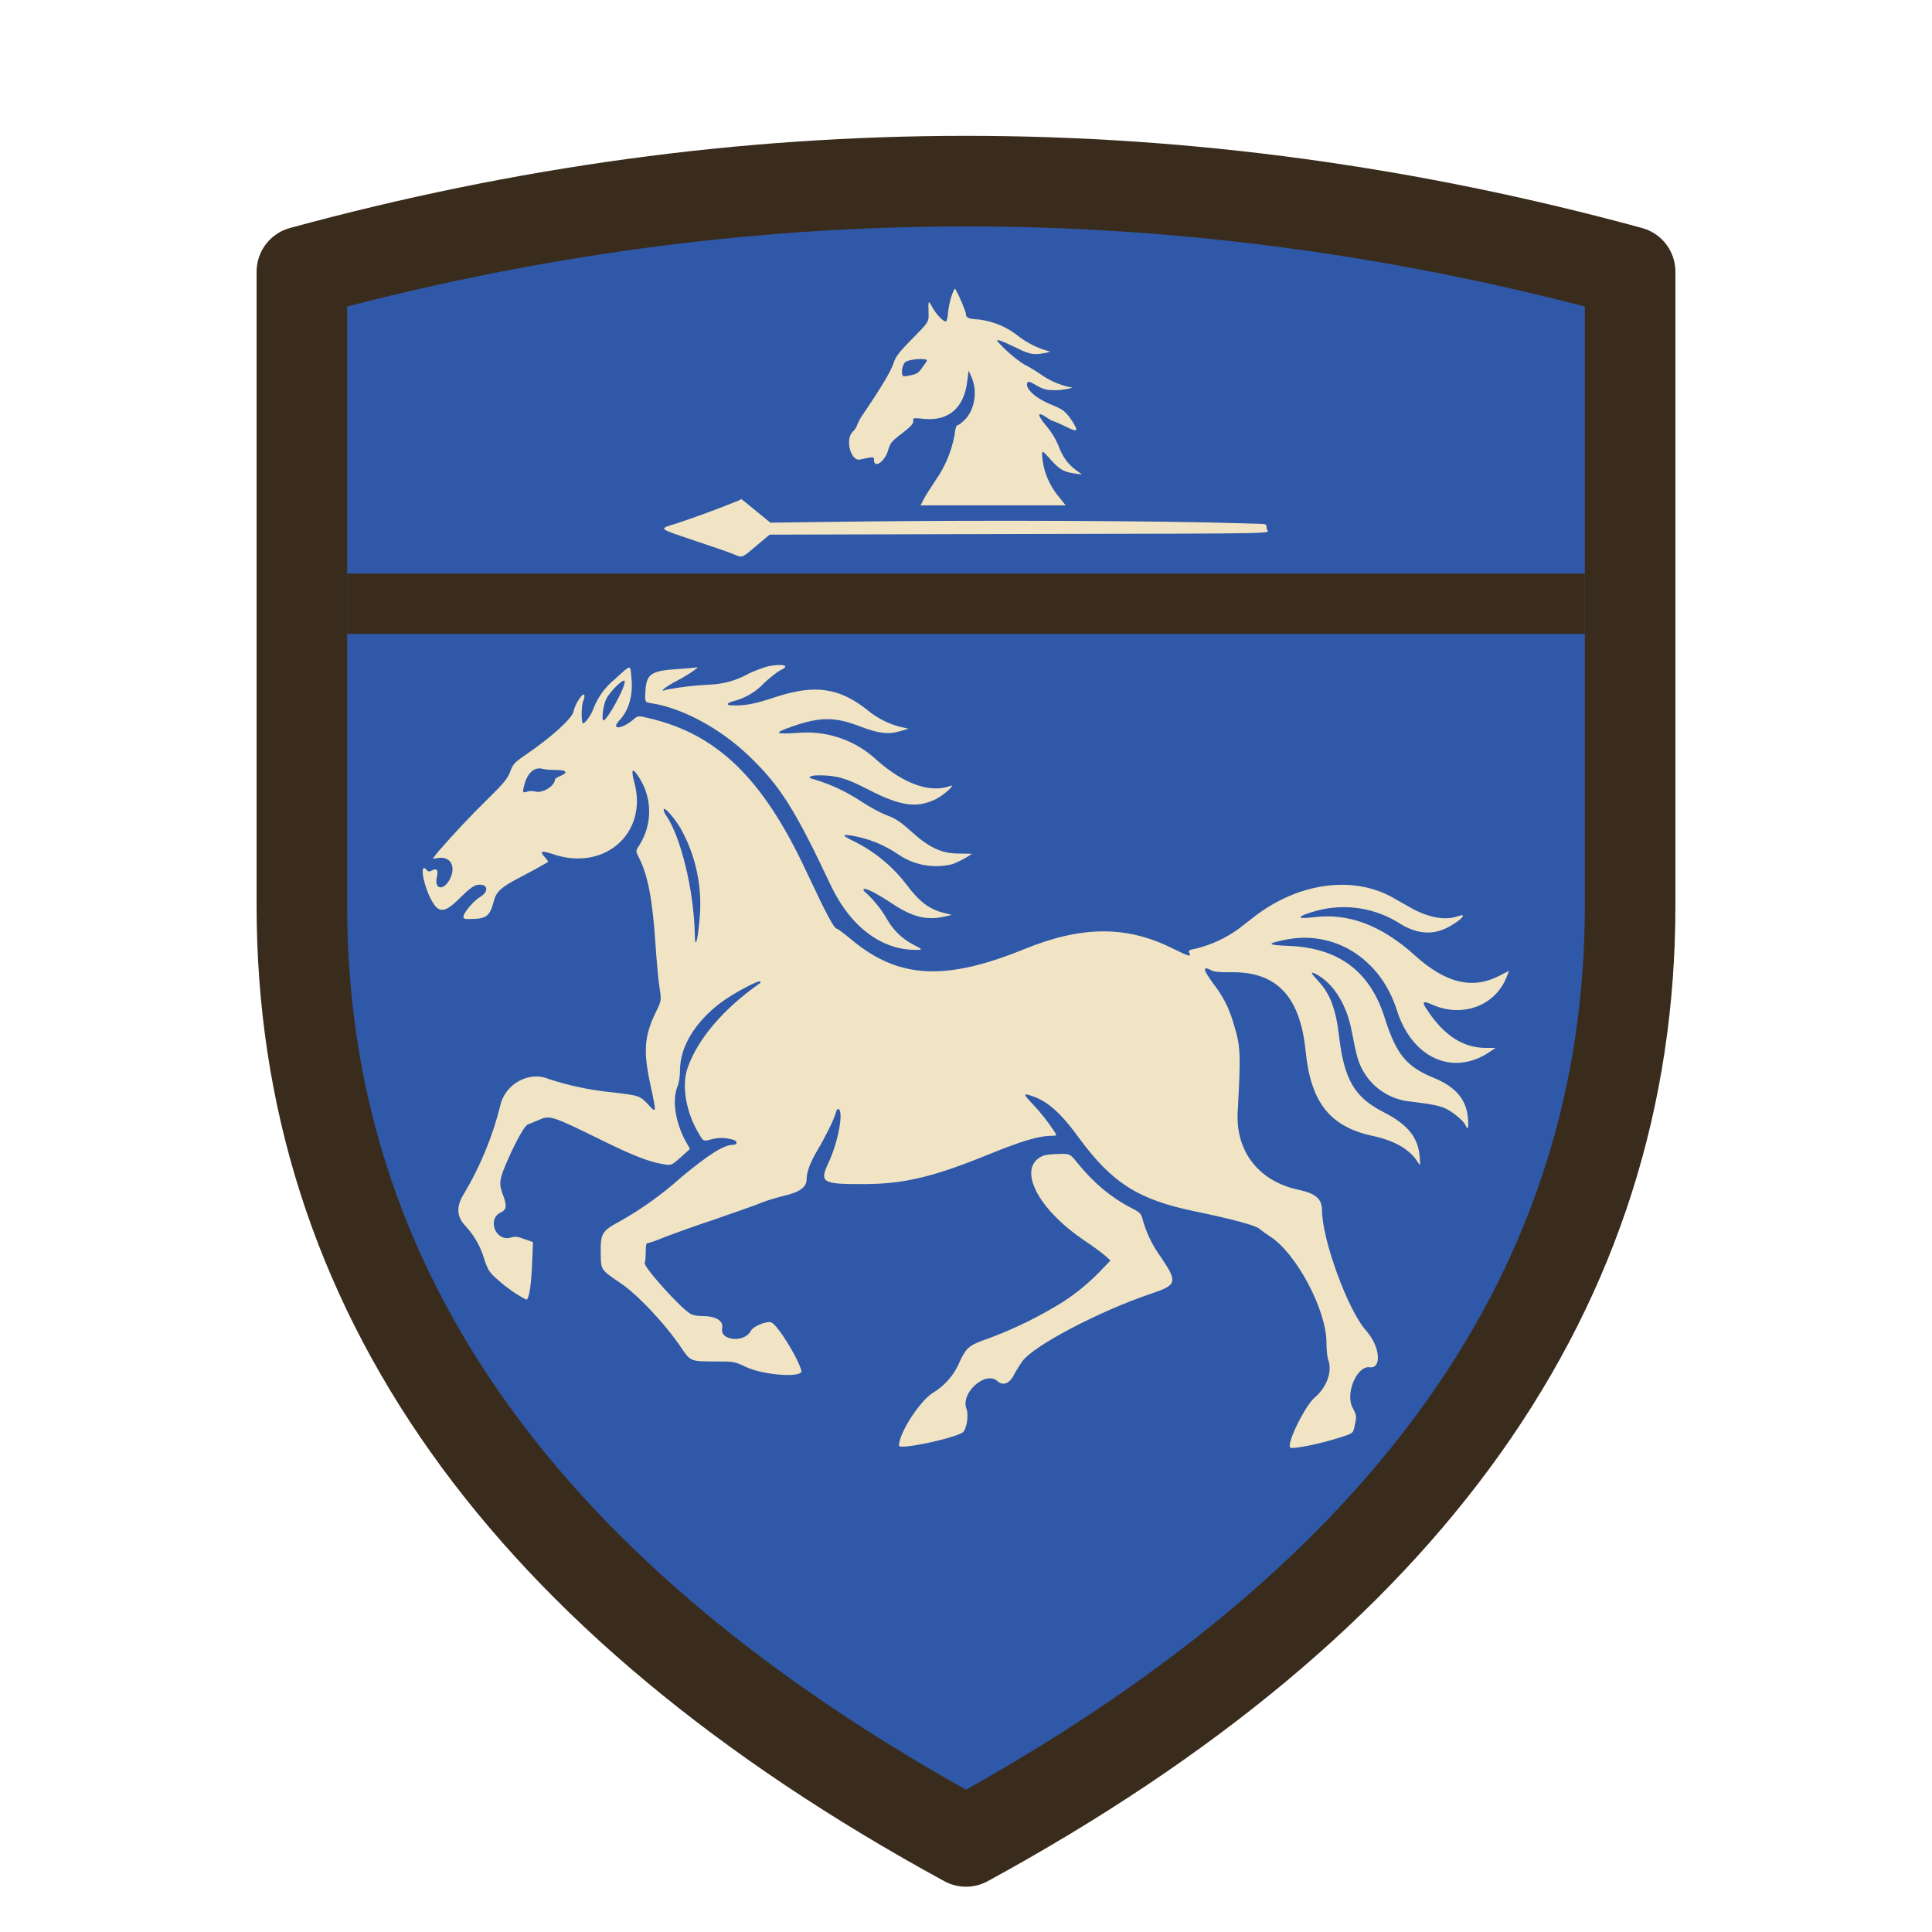
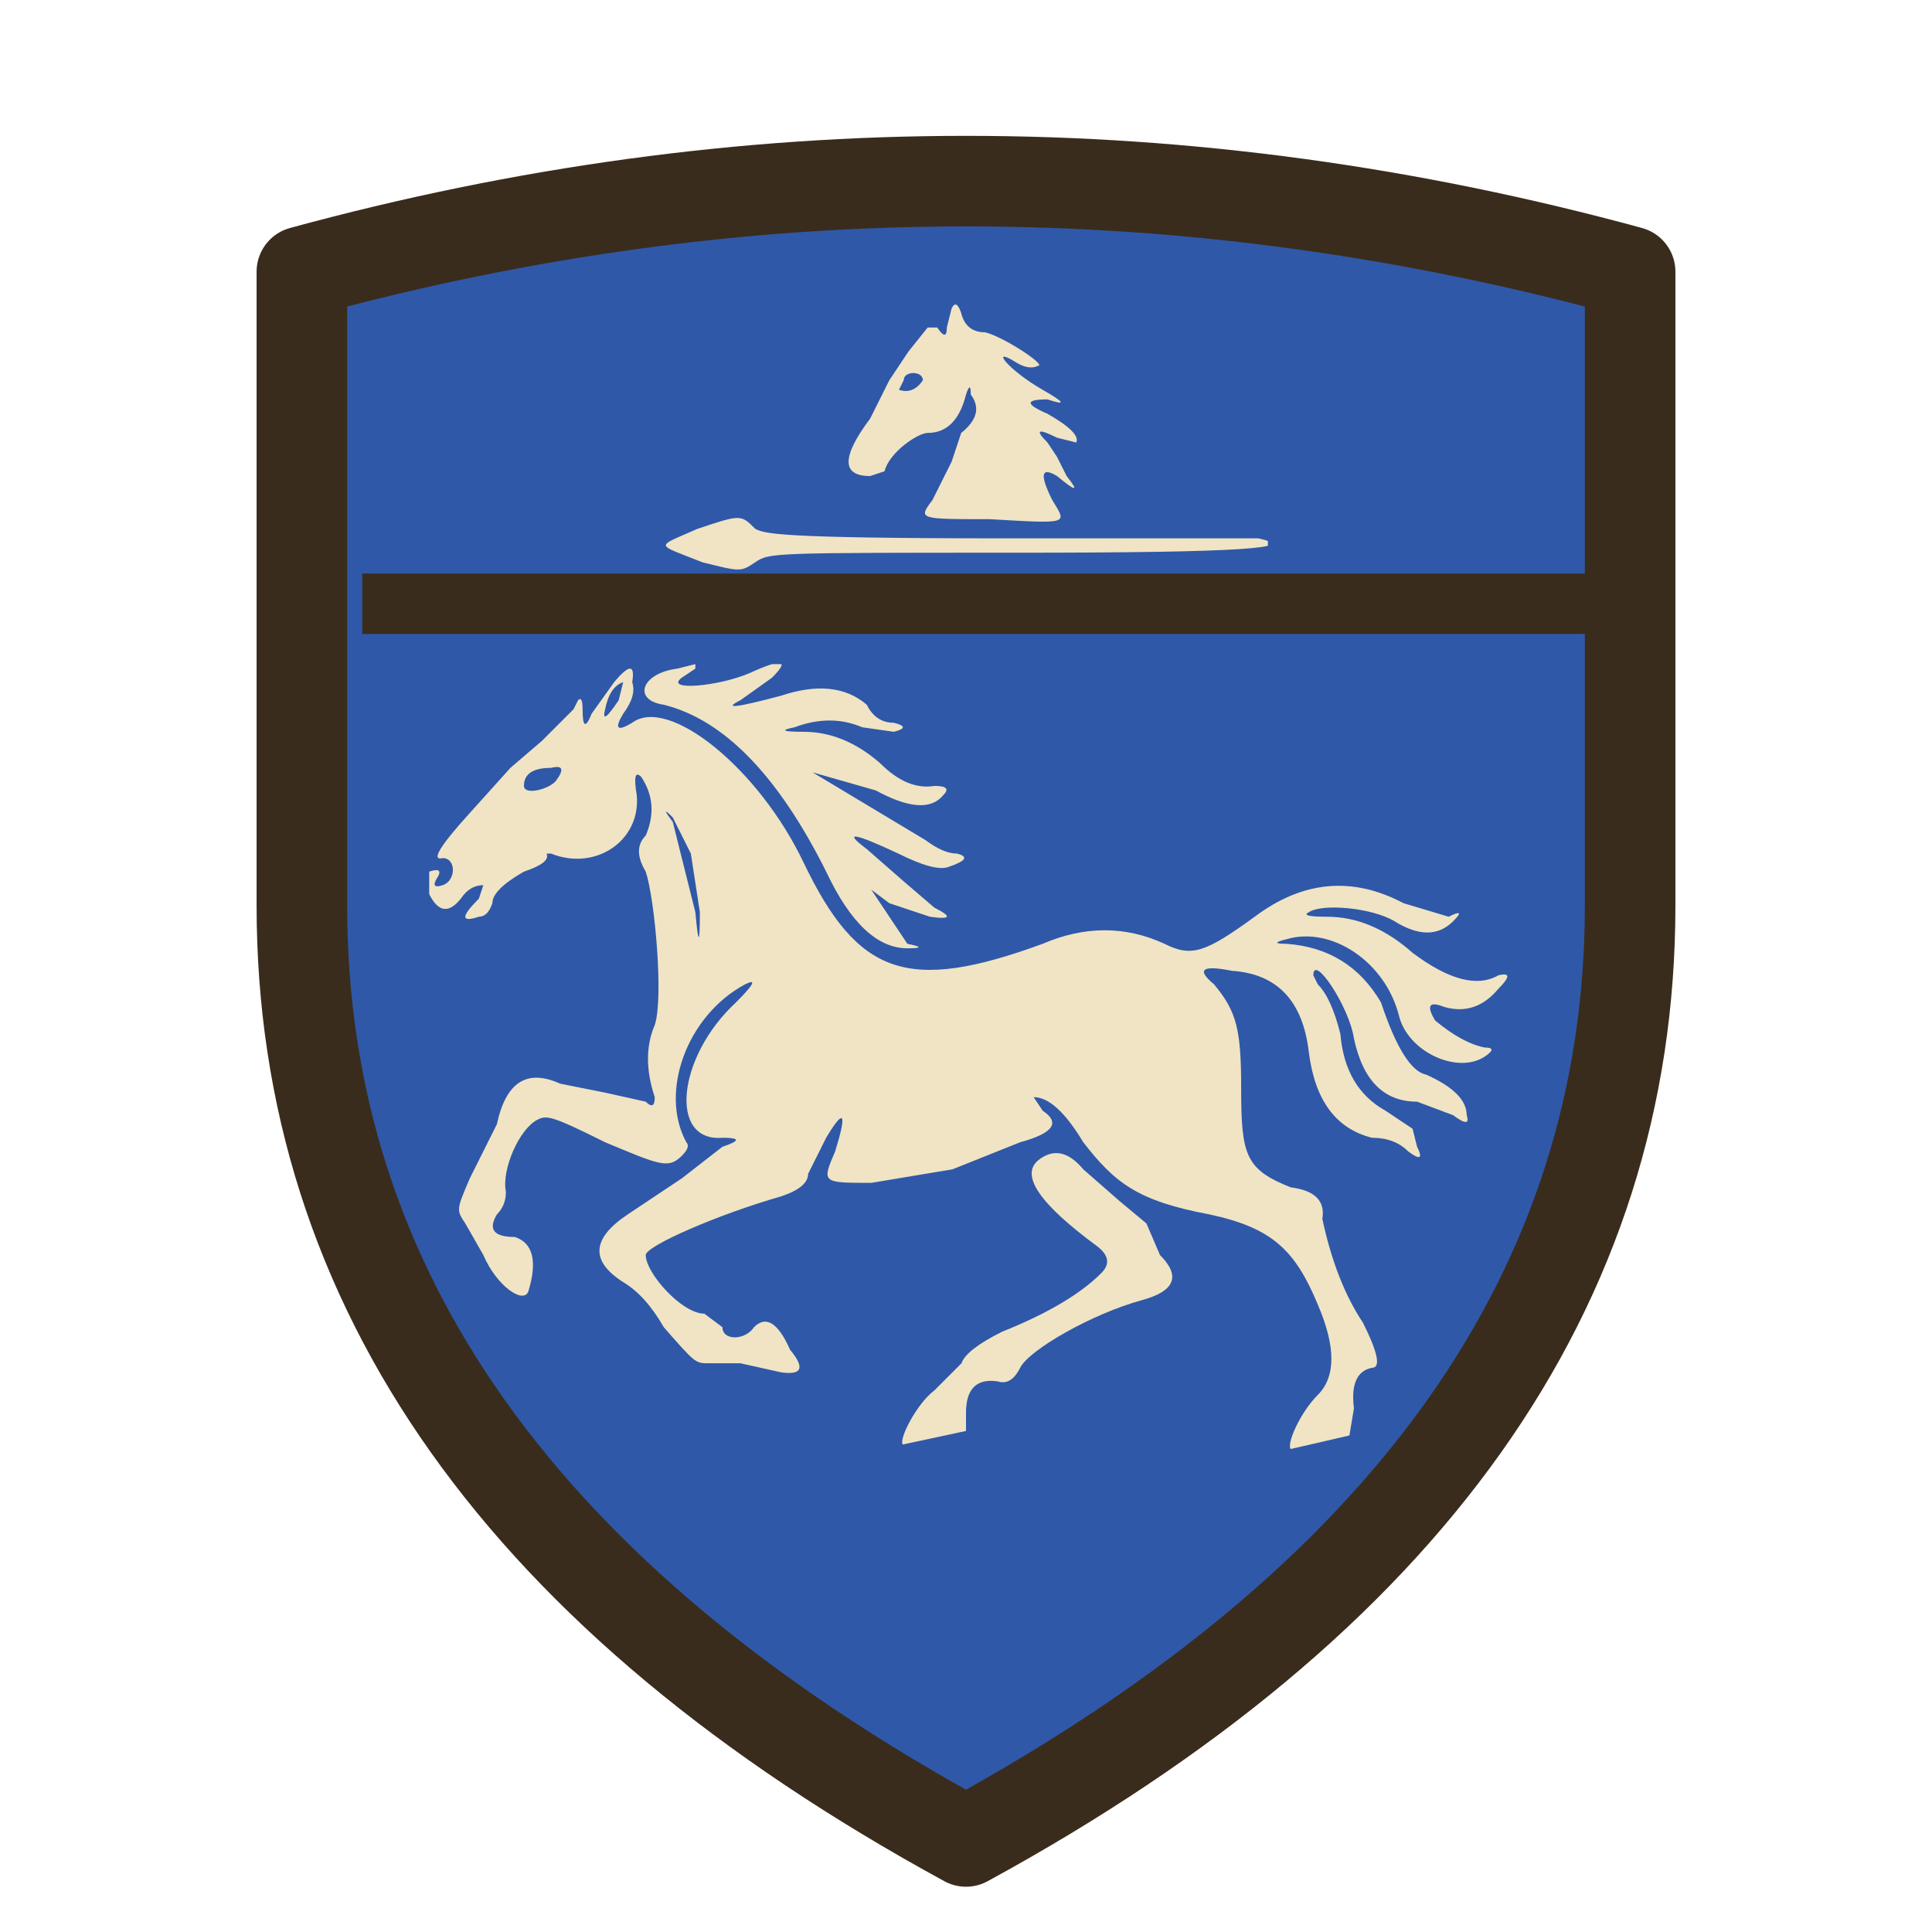
<svg xmlns="http://www.w3.org/2000/svg" width="256" height="256" viewBox="0 0 64 64">
  <path fill="#2f58a8" stroke="#3a2c1c" stroke-linejoin="round" stroke-width="3" d="M10 9q22-6 44 0v21q0 19-22 31-22-12-22-31Z" />
-   <path stroke="#3a2c1c" stroke-width="2" d="M11.5 20h41" />
-   <svg width="20" height="9" x="22" y="9.5" viewBox="0 0 387.5 171.8">
-     <path fill="#f0e4c4" d="M184.3 5.2c-1 2.9-1.8 7.5-2.1 10.2a17 17 0 0 1-1 5.4c-1.1 1.2-6.1-3.7-8.7-8.4-3-5.4-3-5.4-2.8 3 .2 5.9.2 5.9-10.3 16.5-8.8 9-10.8 11.5-12.2 16-1.7 5-7.5 14.9-19.1 32a37 37 0 0 0-4.4 7.9c0 .7-1.2 2.5-2.7 4-5 4.9-1.2 19 4.7 17.8 1.7-.3 4.4-1 6-1.2 2.6-.5 3-.3 3 1.5 0 5.8 7 1 9-6.1 1.4-4.8 2.3-6 9-11 5.7-4.4 7.4-6.3 7.2-8-.3-2-.1-2 7-1.3 15.9 1.5 25.8-7.3 27.7-24.5l.8-6.5 1.8 4c4.3 9.5 2 22.2-5.1 28.4a15 15 0 0 1-4.3 3c-.4 0-1.1 2.8-1.4 6a74 74 0 0 1-12.3 29.2c-3.1 4.6-6.5 10-7.5 12l-2 3.9h93.1l-4.1-5.2a46 46 0 0 1-11-26.7c0-3.5 0-3.5 5.2 2.2 5.9 6.7 8.6 8.2 15.4 9.2l5 .7-4.2-3.1c-5-3.7-8.4-8.5-11.2-16.1a48 48 0 0 0-7.5-12c-6-7.1-6-9.6-.1-5.6 2 1.4 4.2 2.6 4.7 2.6s4 1.6 7.8 3.4c7.8 3.9 8.5 3.3 4.2-3.5-4-6-5.8-7.5-13.3-10.5-10-4-17-10.3-15.5-14 .5-1.2 1.5-1 6 1.7 4.7 2.6 6.6 3 11.9 3 5.9 0 14.2-2 9.2-2a51 51 0 0 1-18.8-8.4c-3.4-2.3-8-5.1-10.4-6.2a84 84 0 0 1-17.3-15.1c0-1.1 2.8-.1 11.3 4 7 3.5 10.4 4.6 13.7 4.5 4.2-.1 11-1.6 8.3-1.8a56 56 0 0 1-19.5-9.6 50 50 0 0 0-25.6-10.8c-6.5-.4-8.2-1.1-8.2-3.4 0-2-6.3-16.3-7.1-16.3-.4 0-1.4 2.4-2.3 5.2M168.7 46c0 .3-1.4 2.4-3.1 4.7-3 4-3.5 4.3-11.4 5.5-2.3.4-2-6.4.4-9 1.8-2 14-3 14-1.2m-121 90a683 683 0 0 1-39 14.4c-12.5 3.9-13.3 3 10.8 11.2 12 4 23.8 8 26.3 9.2 4.4 1.9 4.4 1.9 13.2-5.6l8.8-7.4 157.3-.4c184.2-.4 161.7 0 161.7-3.5 0-3-.1-3-6.2-3.1l-10.3-.3c-50.7-1.6-164.1-2.1-247-1.1l-55 .7-9.2-7.5c-5-4.2-9.3-7.6-9.5-7.6z" />
+   <path stroke="#3a2c1c" stroke-width="2" d="M12 20h41" />
+   <svg width="20" height="9" x="22" y="10" viewBox="0 0 126 56">
+     <path fill="#f0e4c4" d="m60 1-1 4q0 3-2 0h-2l-4 5-4 6-4 8q-9 12 0 12l3-1c1-4 7-8 9-8q6 0 8-8 1-3 1 0 3 4-2 8l-2 6-4 8c-3 4-3 4 12 4 17 1 16 1 13-4q-4-8 1-5 6 5 2 0l-2-4-2-3q-4-4 2-1l4 1q1-2-6-6-7-3 0-3 6 2-1-2c-7-4-11-9-6-6q3 2 5 1c2 0-7-6-11-7q-4 0-5-4-1-3-2-1m-6 15q-2 3-5 2l1-2c0-2 4-2 4 0M7 47c-9 4-9 3 1 7 8 2 8 2 11 0s3-2 55-2c47 0 59-1 50-3H71c-48 0-50-1-52-2-3-3-3-3-12 0" />
  </svg>
-   <svg width="36" height="26" x="14" y="22" viewBox="0 0 729.6 525.6">
+   <svg width="36" height="26" x="14" y="22" viewBox="0 0 240 174">
    <g fill="#f0e4c4">
-       <path d="M231.3 1c-2.2.5-7.6 2.5-12 4.5a58 58 0 0 1-26.5 7.6 209 209 0 0 0-29.2 3.4c-5.8 2.4-.4-2.2 7-5.9 8.3-4.3 17-10.5 12.8-9-1.1.2-6.3.7-11.5 1-18.4 1.1-21.6 3.2-22.3 14.6-.5 7.7-.5 7.7 4 8.4 20.6 3.1 46.3 17 65.3 35.2 21 20.1 30.9 35.7 54.9 86.6 13.7 29.1 35.6 45 59.9 43.7 1.8 0 .9-.9-4-3.3a43 43 0 0 1-17.5-16.5 76 76 0 0 0-14.1-18c-1.6-1.2-2.5-2.5-2.1-2.9 1.2-1 8.3 2.5 18.6 9.3 13.9 9.3 23.3 11.8 35.4 9.2l5.3-1.2-5.2-1.3c-10.3-2.6-16.7-7.6-26-20A100 100 0 0 0 289 118c-7.4-3.7-7.7-4.5-1.4-3.6a78 78 0 0 1 32.2 13 45 45 0 0 0 36 6.2 65 65 0 0 0 13-6.9s-4-.2-8.8-.2c-11.6 0-19.8-3.8-32.4-15.2-7-6.3-10.1-8.3-16-10.5-4-1.5-11.8-5.7-17.3-9.4a120 120 0 0 0-31.7-14.8c-5-1-3-2.6 3.4-2.6 12 0 18.2 1.8 33.5 9.7 21.4 11 32.2 12.5 45 6.3 5.4-2.6 14-10.5 9.8-8.9-13.4 5-31-1.2-49-17a69 69 0 0 0-54.7-18.5c-14.3.8-15 0-2.5-4.4 19-6.6 28.8-6.6 46.2.2 11.9 4.5 18.6 5.3 26 3l6-1.7-5.5-1.2a57 57 0 0 1-23-12C279.2 15.1 263 13 237.7 21.2c-15 5-21.4 6.2-30.6 5.8-3.8-.2-2.6-1.8 2.3-3a42 42 0 0 0 19.9-12c4-3.7 9-7.7 11.4-8.8 6.3-3 1.2-4.4-9.4-2.3" />
-       <path d="M129.5 9.1a47 47 0 0 0-14.8 20c-1.3 4-5.5 10-7 10-1.3 0-1.2-12.8.2-15.2.5-1 .9-2.8.7-3.7-.6-2.7-6.4 6-7.2 10.7S86.4 48.6 68 61c-6.3 4.4-7.4 5.6-9.2 10.5-1.8 4.7-4.1 7.6-15.5 18.8A594 594 0 0 0 9.8 126l-3 4 4.3-.6c8.4-.9 11.7 7 6.5 15.5-4.2 6.8-9.8 5.2-8.1-2.4Q11.3 135 6 138c-1.5.8-2.3.7-3.3-.5-4.3-5.2-3.1 6.6 1.7 17.2 5.7 12.4 9.6 12.7 20.8 1.5 5.8-5.8 8.8-8 11.3-8.6 7.2-1.3 8.6 4.2 2 8.1-4.5 2.8-10.8 10.3-11.1 13.1-.1 1.6.7 1.8 6.2 1.6 9.4-.2 11.7-2.2 14.2-12 1.6-6.2 5-9.4 17-15.6A456 456 0 0 0 84 132.3c.5-.3-.4-1.8-2-3.4-3.8-4-2.3-4.6 5.5-2 34.2 11.8 63.6-13.7 54.8-47.5q-4.1-15.4 3.5-3.2a42 42 0 0 1 0 44.2c-2.8 4.3-2.8 4.3-1 8 6.3 12.1 9.4 28 11.4 57.1.8 12.1 2 26 2.8 30.8 1.4 8.8 1.4 8.8-2.4 16.6-8 16.5-8.6 26.5-3.3 50.6 3.7 17 3.6 17.6-1.4 12-6-6.4-6.1-6.5-23.8-8.6a202 202 0 0 1-43.4-9c-13-5.7-29.4 3.3-32.5 17.6A220 220 0 0 1 27.7 355c-5.3 8.5-5 15.2 1.2 21.7a55 55 0 0 1 12.5 22.2c2.6 7.6 3.4 8.8 8.9 13.6A93 93 0 0 0 69.6 426c1.8 0 3.4-9.9 3.9-24.6l.6-14-5.6-2c-4.7-1.8-6.3-2-9.6-1-10 2.6-15.7-12.5-6.5-16.9 4-1.9 4.4-4.4 1.3-12.5-2.6-7-2.2-10 3.5-22.9 5.8-13.2 11.4-23 13.4-23.7l7.4-3c7.2-3.4 8.9-2.8 40.3 12.6 22.8 11.3 33.4 15.4 43 17 5.7 1 5.7 1 12-4.6l6.2-5.6-3-5.3c-7-13-9.1-27.8-5.3-36.9.9-2.2 1.6-6.7 1.6-10.6 0-15.7 10-32.3 27.4-45.4 7.7-5.8 25.3-15.3 26.3-14.2q.6.5.2 1c-24.7 17.1-42.4 38-49 57.6-3.7 11.2-1 28.2 6.7 41.7 4.2 7.4 3.8 7.2 9.7 5.6 4.8-1.2 8.4-1.2 14.3.3 2.9.7 3.2 3.4.4 3.4-6.5 0-16.2 6.1-35.5 22.1a232 232 0 0 1-40 28.8c-13.2 7.1-14 8.3-13.7 23 0 10 .5 10.4 12.7 18.6 11.8 7.8 30.8 28 41.7 44.3 5.7 8.5 6.3 8.7 21.8 8.7 13.5 0 13.5 0 21.5 3.8 12 5.6 38.3 7.3 37 2.4-2.4-8.8-16.1-30.9-20.2-32.4-3.1-1.2-12.2 2.6-13.8 5.7-4.2 8.2-21 6.6-19.2-1.8 1-5-4.1-8.2-13.5-8.2-3 0-6.3-.6-7.5-1.3-6.7-3.7-32-31.8-31-34.4.4-.8.7-4 .7-7.4 0-4.6.3-5.9 1.5-5.9.8 0 5.4-1.6 10.2-3.6a799 799 0 0 1 33.8-12c13.8-4.8 28.2-9.8 32-11.4s11-3.7 16-4.9c10-2.4 14.5-5.7 14.5-11 0-4.8 2.6-11.6 7.2-19.3 5-8.3 11.3-21 12.4-25.2.3-1.4 1-2.6 1.4-2.6 4.2 0 .5 21.5-6.1 35.6-6.6 14-4.8 15 25 14.8 25.8-.2 45.2-4.8 81.8-19.7 22.8-9.3 34.3-12.7 43-12.7 3 0 3.3-.2 2.2-2a132 132 0 0 0-15.4-19.6c-6.4-6.8-6.3-7.2.4-4.9 9.9 3.3 19.2 11.6 31 28 22.3 30.3 39.9 41.5 78.6 49.4 24.2 5 40 9.3 42.5 11.5 1.4 1.2 4.5 3.5 7 5.1 17.7 11.2 38 49.4 38 71.3 0 4.4.5 9.3 1 11 3.2 8-.6 19-9 26-6.3 5.4-19 31-16.3 33.5 1.2 1.3 19.8-2.4 32.5-6.5 9.7-3 9.7-3 10.7-8 1.5-6.7 1.4-7-1.4-12.4-5-9.4 3-28.3 11.6-27 8.3 1 6.8-14.2-2.4-24.5-12.2-13.5-29.7-61.2-29.7-81.2 0-7.3-4.4-11-15.4-13.4-26.8-5.5-42.7-25.7-41.2-52.3 2.2-40.6 2-44-3.1-60.5a75 75 0 0 0-13-25.3c-7.5-10.2-7.8-12.7-1-9 1.4.7 5.9 1.1 12.2 1 30.8-.7 46.8 16 50.5 52.8 3.4 34.5 16.3 50.8 44.7 57 15.3 3.3 25 9 30.5 17.5 1.9 3 1.9 3 1.4-3.4-1-13-8.1-21.8-24.3-30-19.5-10-26.3-21.7-29.8-50.6-2.2-18.9-6-28.8-14.1-37.5-5.1-5.5-5.5-6.6-1.5-4.6 11.6 6 20.7 20.4 24 38.1 3.3 16.7 4 19.6 6.8 25.3a41 41 0 0 0 33.6 22.3c13 1.6 18.5 2.7 22.5 4.5 5 2.3 12 8.2 13.4 11q2.6 6.1 1.8-4.4c-1-12.5-8.2-21-22.7-27-18.7-7.6-25.4-15.8-33.3-40.7-9.8-31-31-46.8-64.5-48-14.3-.6-15-1.4-3.2-3.9 33.4-7.4 65 12.2 76 47.2 10.2 32.2 37.8 44.5 62.4 27.8l3.8-2.6H714c-15.5 0-28.4-8.4-39.8-25.8-3.5-5.3-2.8-6 3.3-3.4 20 9.1 42 1.3 49.9-17.6l2-5-7 3.6c-17.8 9-35.6 4.7-56.1-13.8-22.6-20.4-44.8-28.8-68.4-25.7-12.2 1.5-11.1-.7 2.3-4.4a70 70 0 0 1 56.5 9c11.7 7 22.4 7.5 33 1.4 8.5-4.9 11.8-9 5.3-6.7-8.7 3.1-20.5.8-32.7-6.3l-11.1-6.3c-26.7-15-63.5-9.9-93 13l-11 8.5a83 83 0 0 1-27.5 12.7c-5.3 1-5.8 1.3-5 3 1.6 3-.5 2.3-11.6-3.2-30.7-15.2-60.6-15-99 .6-53.2 21.7-84.7 20-116.2-6.3-4.8-4-9.2-7.3-9.7-7.3-2 0-7.6-10.8-20.6-38.5-29.2-62.6-60-92.4-106.2-103-6.8-1.6-6.8-1.6-10 1.1-7.8 6.6-15.4 7-9.3.5 6.6-7 9.4-17.4 8-29.6-.7-8-.1-8-10.7 1.6m6.3 2c0 4.5-11.8 26-14.3 26-1.5 0-.1-10.3 1.8-14.2 2.9-5.8 12.5-14.9 12.5-11.9M89.6 70.4c7.2 0 8.4 1.7 2.7 4.1-2 .8-3.5 1.8-3.5 2.3 0 4.3-8.3 9.4-13 8.1-1.8-.5-4.1-.5-5.5 0-3.2 1.2-3.5.6-1.8-5.3 2.3-7.8 6.8-11.4 12.3-9.9 1.4.4 5.3.7 8.8.7m83.2 38.5a104 104 0 0 1 13 62.8c-1.3 15.1-3 19.1-3.1 8.2-.7-29.2-9.5-65.2-19.5-79.4a8 8 0 0 1-1.4-3.5c0-2.5 6.7 4.8 11 12" />
-       <path d="M416.3 329.5c-17.5 7.7-4 35.3 28 56.8 5.5 3.7 11.7 8.2 13.8 10.1l3.7 3.3-7.2 7.5a143 143 0 0 1-24.7 20.3 275 275 0 0 1-48.6 24c-14.3 5-16 6.1-20.7 16.1a44 44 0 0 1-18.4 21.2c-9 6-22.4 27-22.4 35.2 0 3 36-4.6 42.7-8.8 2.7-1.7 4.3-11.8 2.6-16-4.1-10.6 12.9-25.7 20.8-18.5 3.8 3.4 8.2 1.7 11.3-4.6 1.3-2.5 3.8-6.5 5.5-8.8 7.6-10.5 51.7-33.6 86-45.2 18-6 18.4-7.7 6.7-25a78 78 0 0 1-12.3-26c-.8-3-2-4-8-7q-19.7-10.3-35.5-29.9c-5-6.2-5-6.2-12.6-6-4.3 0-9 .6-10.7 1.3" />
+       <path d="m42 4-5 7q-2 5-2-1 0-3-1-2l-1 2-7 7-7 6-9 10Q0 44 4 43c3 0 3 5 0 6q-3 1-1-2 1-2-2-1v5q3 6 7 1 2-3 5-3l-1 3q-6 6 0 4 2 0 3-3 0-3 7-7 6-2 5-4h1c10 4 20-3 19-13q-1-6 1-4 4 6 1 13-3 3 0 8c2 6 4 28 2 34q-3 7 0 16 0 3-2 1l-9-2-10-2q-11-5-14 9l-6 12c-3 7-3 7-1 10l4 7c3 7 9 11 10 8q3-10-3-12-7 0-4-5 2-2 2-5c-1-5 3-14 7-16 2-1 3-1 15 5 12 5 14 6 17 3q2-2 1-3c-6-11 0-28 13-35q4-2-2 4c-13 12-15 31-3 30q6 0 0 2l-9 7-12 8q-12 8-1 15 5 3 9 10c7 8 7 8 10 8h7l9 2q7 1 2-5-4-9-8-5c-2 3-7 3-7 0l-4-3c-5 0-13-9-13-13 0-2 16-9 30-13q6-2 6-5l4-8q6-10 2 3c-3 7-3 7 8 7l18-3 15-6q11-3 5-7l-2-3q5 0 11 10c7 9 12 13 28 16 14 3 19 8 24 20q6 14 0 20c-4 4-7 11-6 12l13-3 1-6q-1-8 4-9 3 0-2-10-6-9-9-23 1-6-7-7c-10-4-11-7-11-22 0-13-1-17-6-23q-6-5 4-3 15 1 17 18 2 16 14 19 5 0 8 3 4 3 2-1l-1-4-6-4q-9-5-10-17-2-8-5-11l-1-2c0-5 8 7 9 14q3 14 14 14l8 3q4 3 3 0 0-5-9-9-5-1-10-16-7-12-21-13-4 0 0-1c10-3 22 5 25 17 2 8 13 13 19 9q3-2 0-2-5-1-11-6-3-5 2-3 7 2 12-4 4-4 0-3-7 4-19-5-9-8-19-8-6 0-4-1c3-2 14-1 19 2q8 5 13 0 3-3-1-1l-10-3q-17-9-33 3c-11 8-14 9-20 6q-13-6-27 0c-30 11-41 7-53-18C74 23 54 7 46 13q-5 3-2-2 3-4 2-7 1-6-4 0m1 4q-4 6-3 2 1-5 4-6zM29 26c-2 2-7 3-7 1q0-4 6-4 4-1 1 3m30 16 2 13q0 11-1 0l-5-20q-3-4 0-1z" />
+       <path d="M56 1c-8 1-10 7-3 8q20 5 36 37 8 17 18 17 5 0 0-1l-8-12 4 3 9 3q7 1 1-2l-7-6-8-7q-8-6 7 1 8 4 11 3 6-2 2-3-3 0-7-3L86 24l14 4q11 6 15 1 2-2-2-2-6 1-12-5-8-7-17-7-7 0-2-1 8-3 15 0l7 1q4-1 0-2-4 0-6-4-7-6-19-2-15 4-9 1l7-5q6-6-5-1c-7 3-19 4-15 1l3-2V0zm80 109q-6 5 13 19 4 3 1 6-7 7-22 13-8 4-9 7l-6 6c-4 3-8 11-7 12l14-3v-4q0-8 7-7 3 1 5-3c2-4 16-12 27-15q11-3 4-10l-3-7-6-5-8-7q-5-6-10-2" />
    </g>
  </svg>
</svg>
